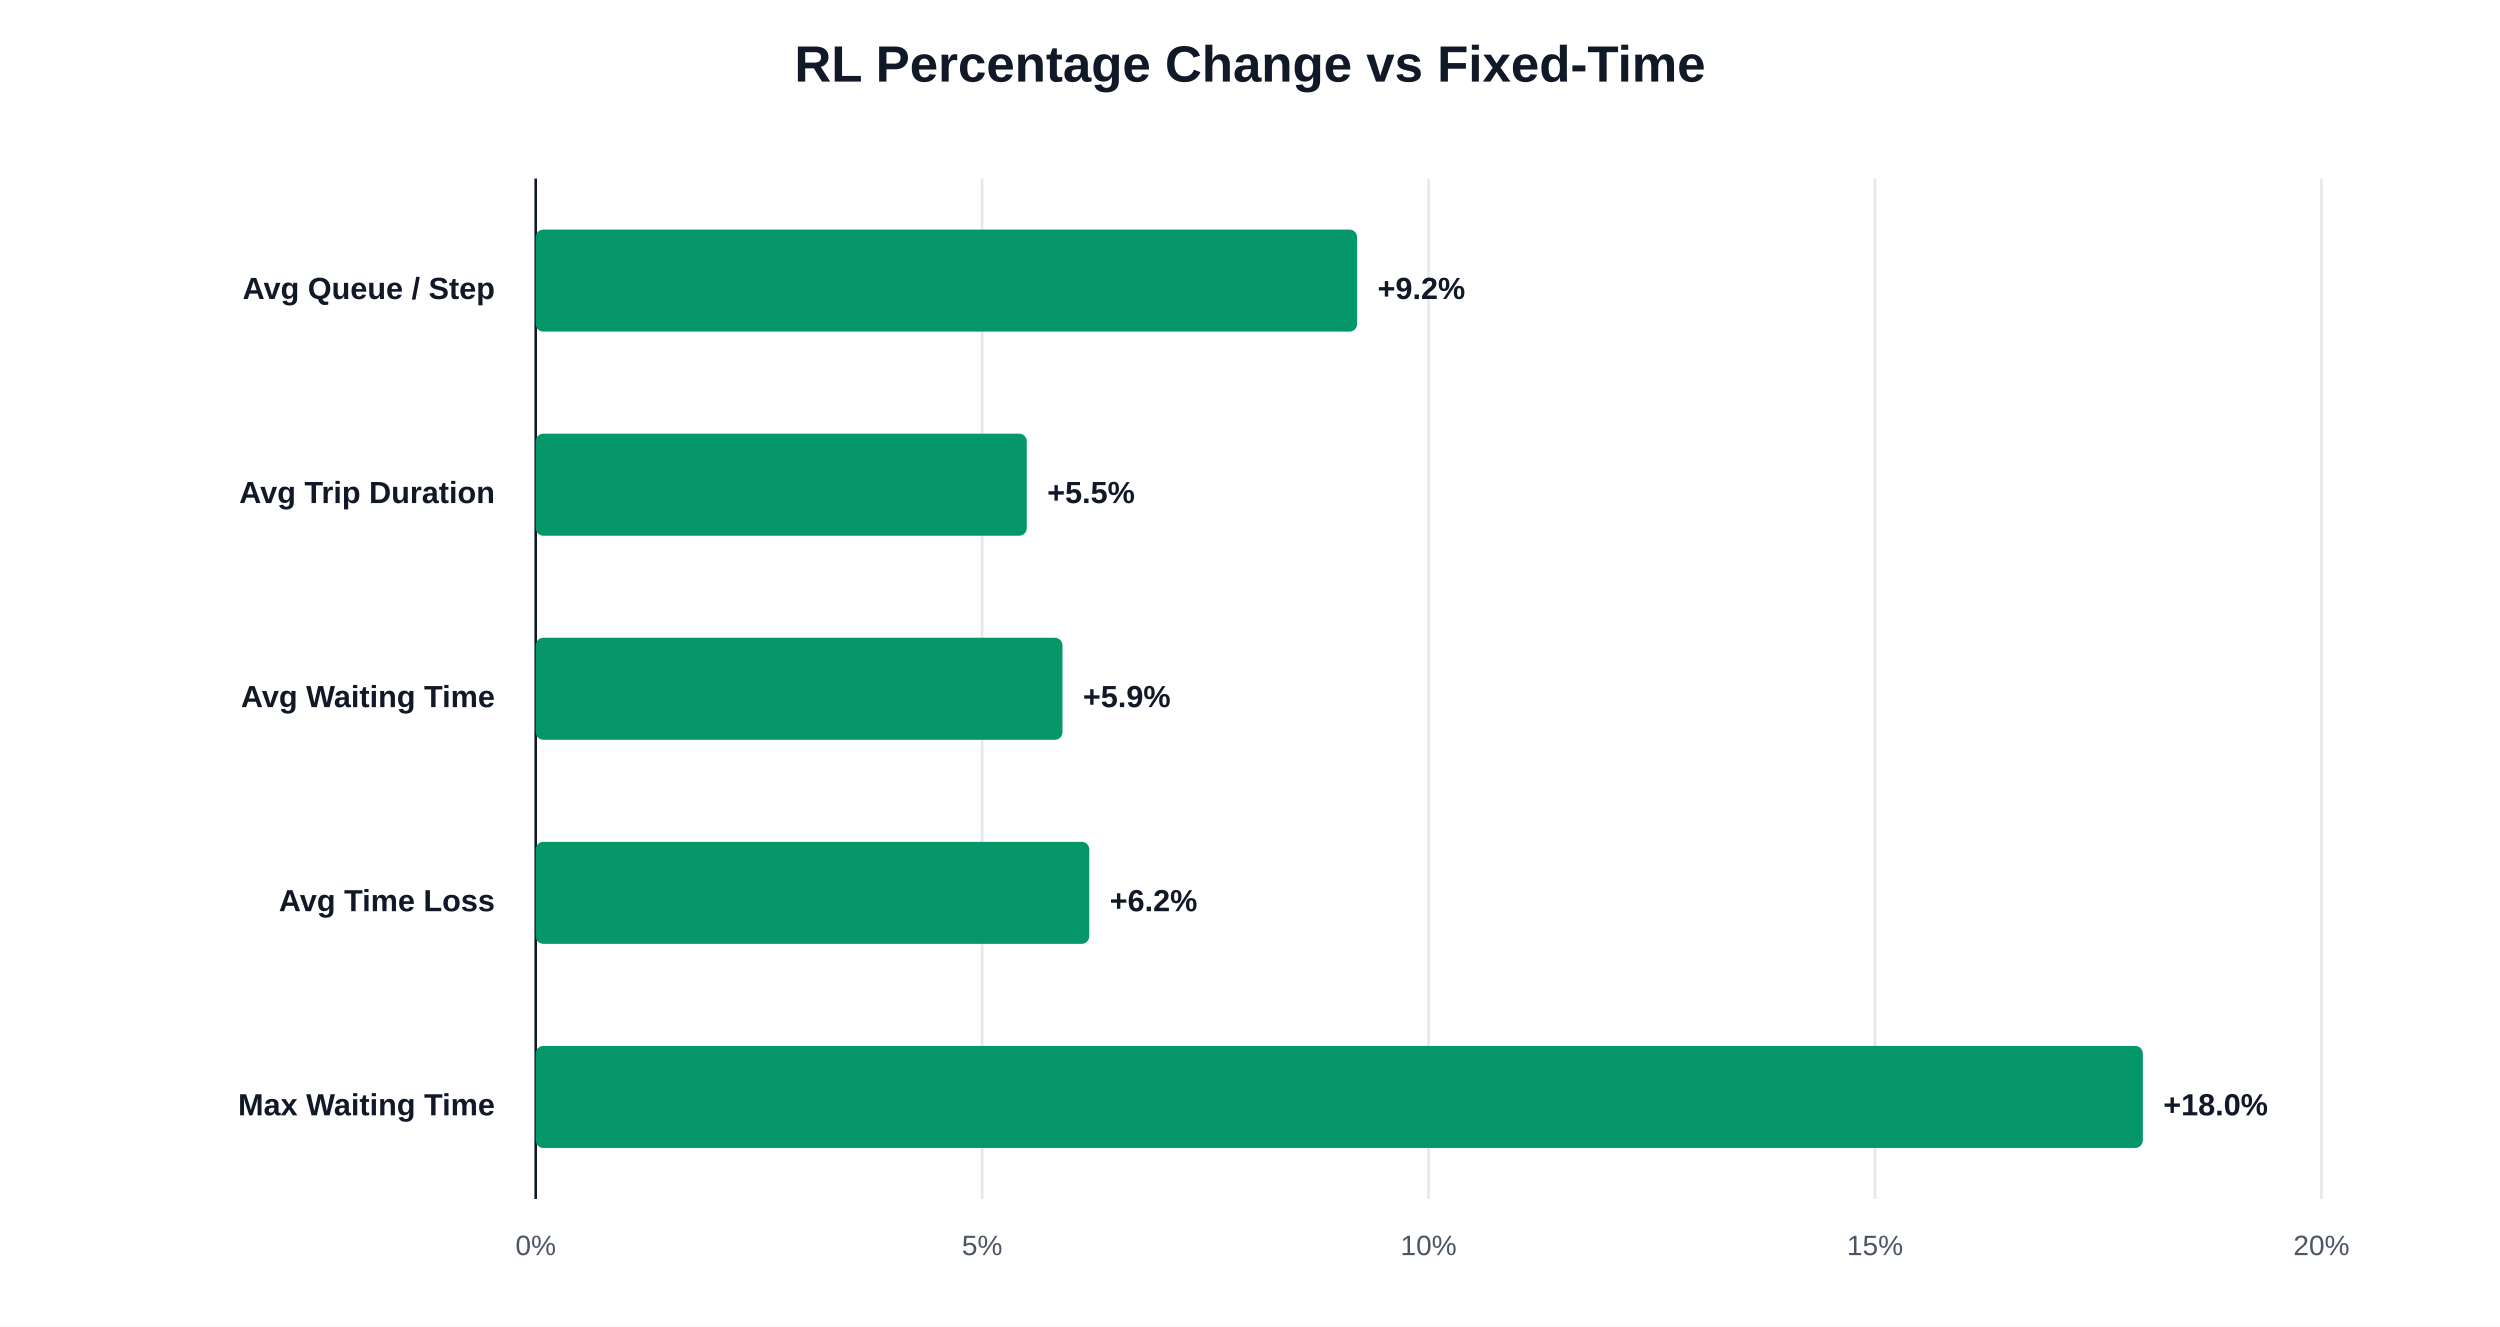
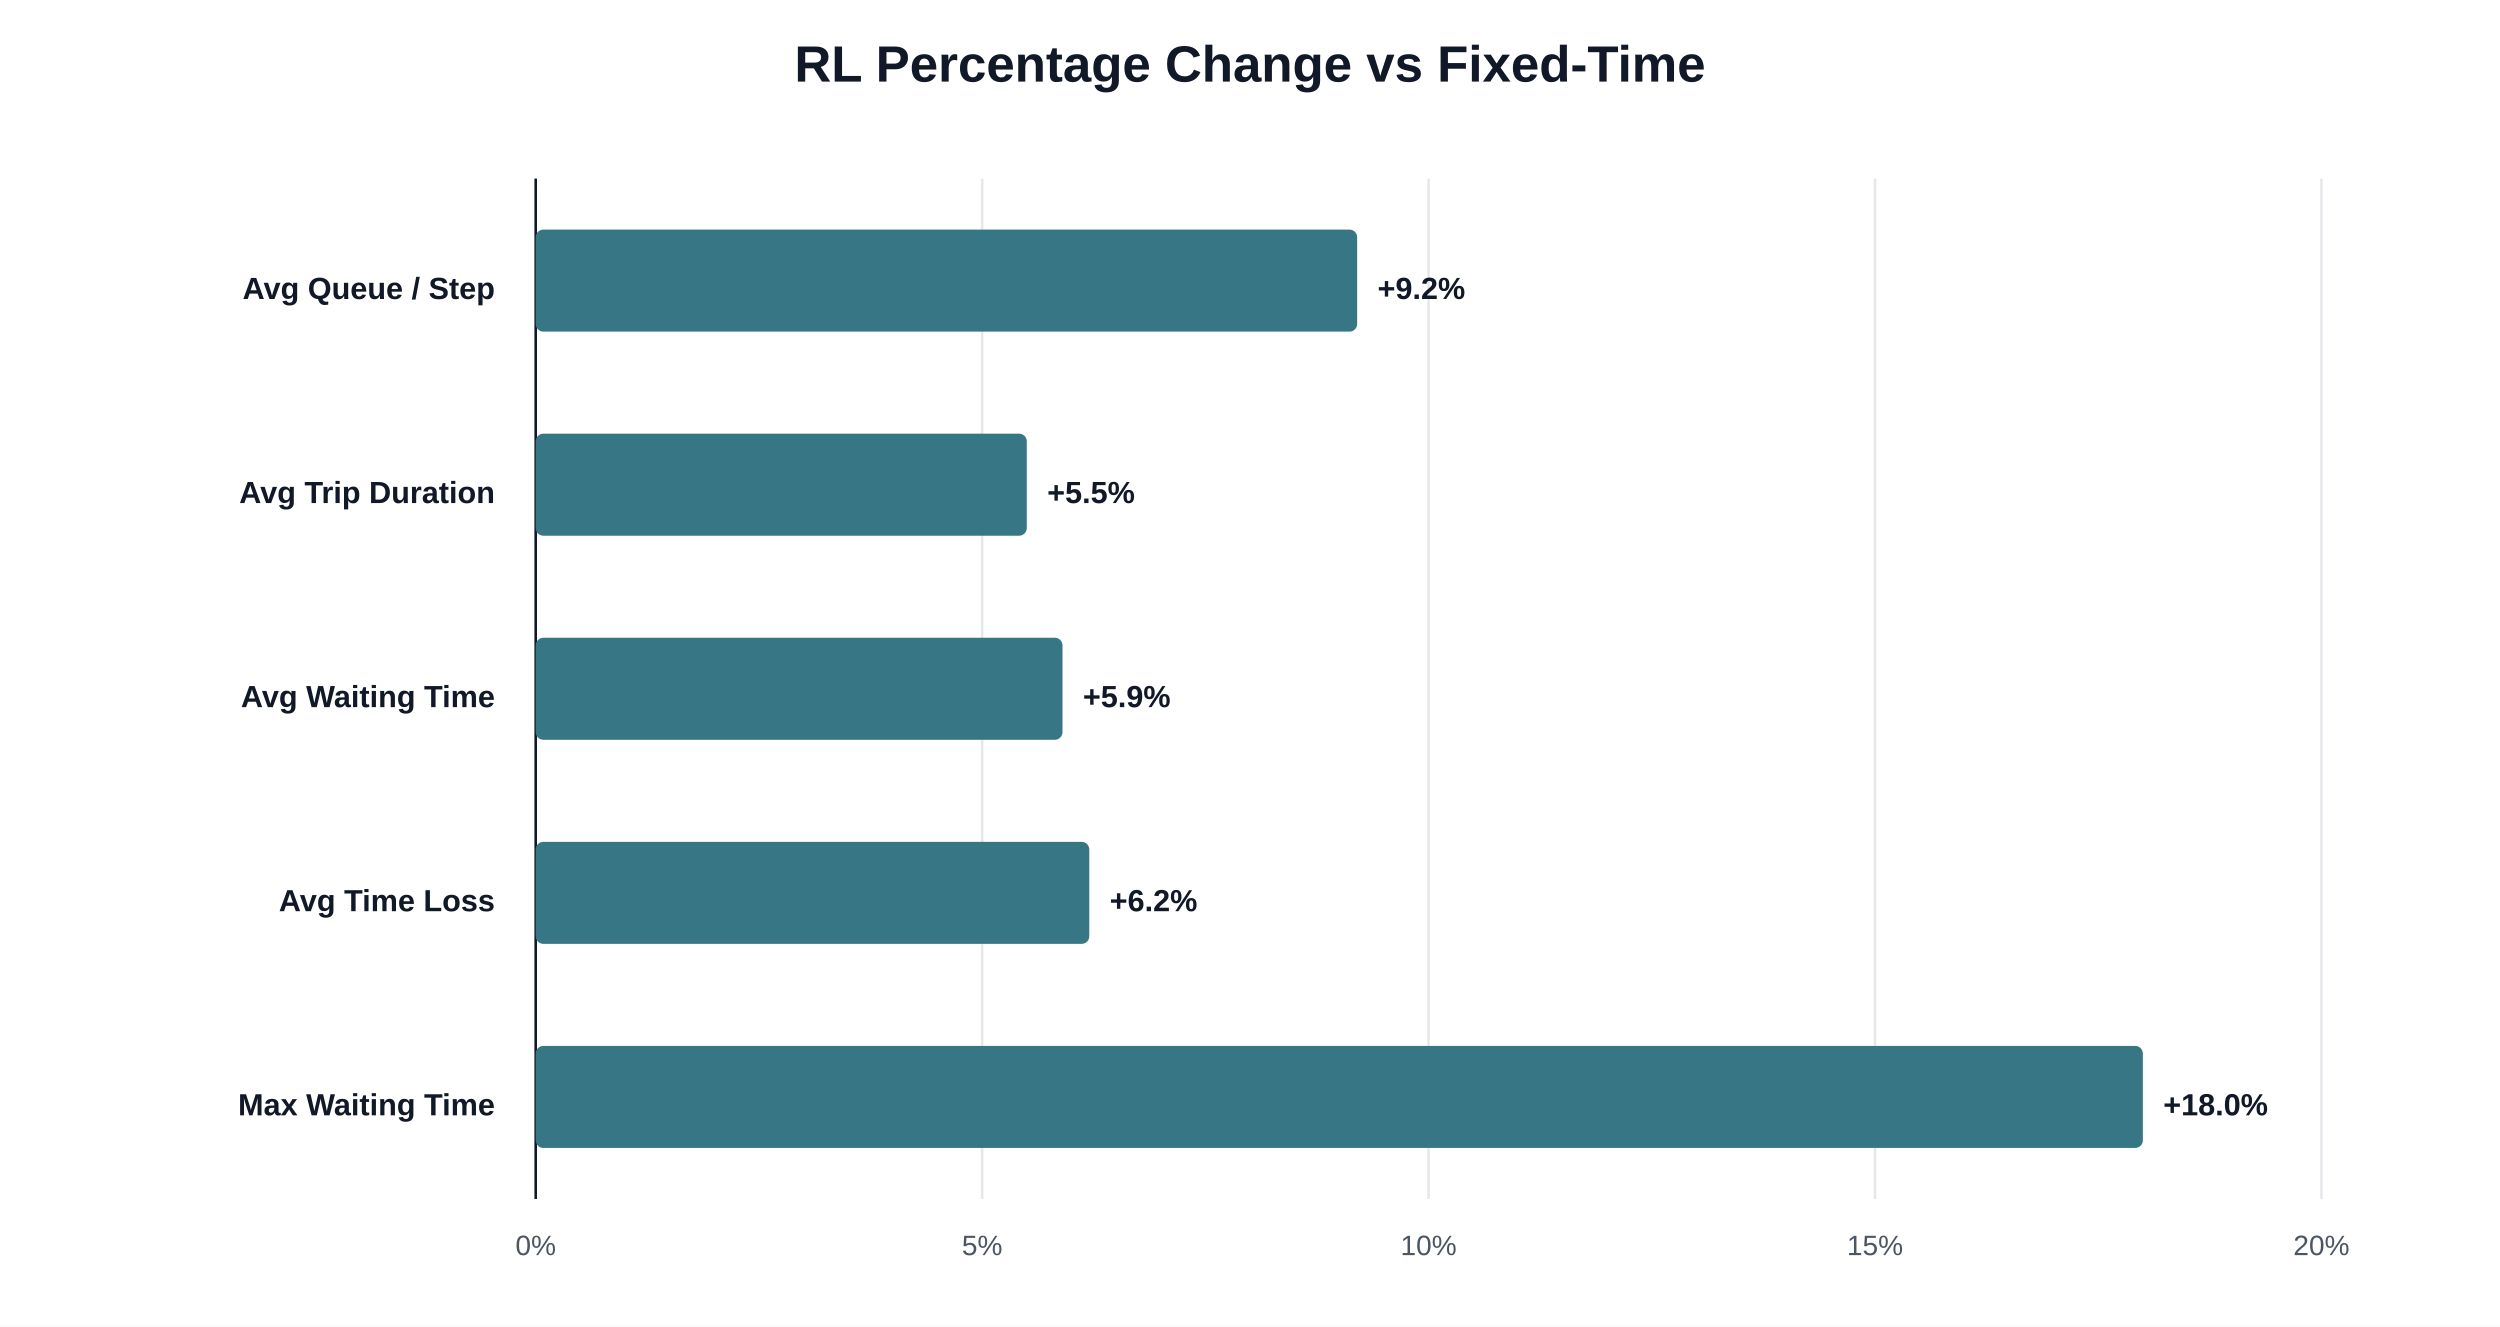
<svg xmlns="http://www.w3.org/2000/svg" width="980" height="520" viewBox="0 0 980 520">
  <rect width="100%" height="100%" fill="#FFFFFF" />
  <text x="490.0" y="32" font-family="Arial, sans-serif" font-size="20" font-weight="700" text-anchor="middle" fill="#111827">RL Percentage Change vs Fixed-Time</text>
  <line x1="210.0" y1="70" x2="210.0" y2="470" stroke="#E5E7EB" />
  <text x="210.0" y="492" font-family="Arial, sans-serif" font-size="11" font-weight="400" text-anchor="middle" fill="#4B5563">0%</text>
  <line x1="385.0" y1="70" x2="385.0" y2="470" stroke="#E5E7EB" />
  <text x="385.0" y="492" font-family="Arial, sans-serif" font-size="11" font-weight="400" text-anchor="middle" fill="#4B5563">5%</text>
  <line x1="560.0" y1="70" x2="560.0" y2="470" stroke="#E5E7EB" />
  <text x="560.0" y="492" font-family="Arial, sans-serif" font-size="11" font-weight="400" text-anchor="middle" fill="#4B5563">10%</text>
  <line x1="735.0" y1="70" x2="735.0" y2="470" stroke="#E5E7EB" />
  <text x="735.0" y="492" font-family="Arial, sans-serif" font-size="11" font-weight="400" text-anchor="middle" fill="#4B5563">15%</text>
  <line x1="910.0" y1="70" x2="910.0" y2="470" stroke="#E5E7EB" />
  <text x="910.0" y="492" font-family="Arial, sans-serif" font-size="11" font-weight="400" text-anchor="middle" fill="#4B5563">20%</text>
  <line x1="210.0" y1="70" x2="210.0" y2="470" stroke="#111827" />
  <text x="194" y="117.2" font-family="Arial, sans-serif" font-size="12" font-weight="600" text-anchor="end" fill="#111827">Avg Queue / Step</text>
-   <rect x="210.0" y="90.0" width="322.0" height="40.0" fill="#059669" rx="3" />
+   <rect x="210.0" y="90.0" width="322.0" height="40.0" fill="#377684" rx="3" />
  <text x="540.0" y="117.2" font-family="Arial, sans-serif" font-size="12" font-weight="700" text-anchor="start" fill="#111827">+9.2%</text>
  <text x="194" y="197.2" font-family="Arial, sans-serif" font-size="12" font-weight="600" text-anchor="end" fill="#111827">Avg Trip Duration</text>
-   <rect x="210.0" y="170.0" width="192.5" height="40.0" fill="#059669" rx="3" />
+   <rect x="210.0" y="170.0" width="192.5" height="40.0" fill="#377684" rx="3" />
  <text x="410.5" y="197.2" font-family="Arial, sans-serif" font-size="12" font-weight="700" text-anchor="start" fill="#111827">+5.5%</text>
  <text x="194" y="277.2" font-family="Arial, sans-serif" font-size="12" font-weight="600" text-anchor="end" fill="#111827">Avg Waiting Time</text>
-   <rect x="210.0" y="250.0" width="206.5" height="40.0" fill="#059669" rx="3" />
+   <rect x="210.0" y="250.0" width="206.5" height="40.0" fill="#377684" rx="3" />
  <text x="424.5" y="277.2" font-family="Arial, sans-serif" font-size="12" font-weight="700" text-anchor="start" fill="#111827">+5.9%</text>
  <text x="194" y="357.2" font-family="Arial, sans-serif" font-size="12" font-weight="600" text-anchor="end" fill="#111827">Avg Time Loss</text>
-   <rect x="210.0" y="330.0" width="217.0" height="40.0" fill="#059669" rx="3" />
+   <rect x="210.0" y="330.0" width="217.0" height="40.0" fill="#377684" rx="3" />
  <text x="435.0" y="357.2" font-family="Arial, sans-serif" font-size="12" font-weight="700" text-anchor="start" fill="#111827">+6.2%</text>
  <text x="194" y="437.2" font-family="Arial, sans-serif" font-size="12" font-weight="600" text-anchor="end" fill="#111827">Max Waiting Time</text>
-   <rect x="210.0" y="410.0" width="630.0" height="40.0" fill="#059669" rx="3" />
+   <rect x="210.0" y="410.0" width="630.0" height="40.0" fill="#377684" rx="3" />
  <text x="848.0" y="437.2" font-family="Arial, sans-serif" font-size="12" font-weight="700" text-anchor="start" fill="#111827">+18.0%</text>
</svg>
